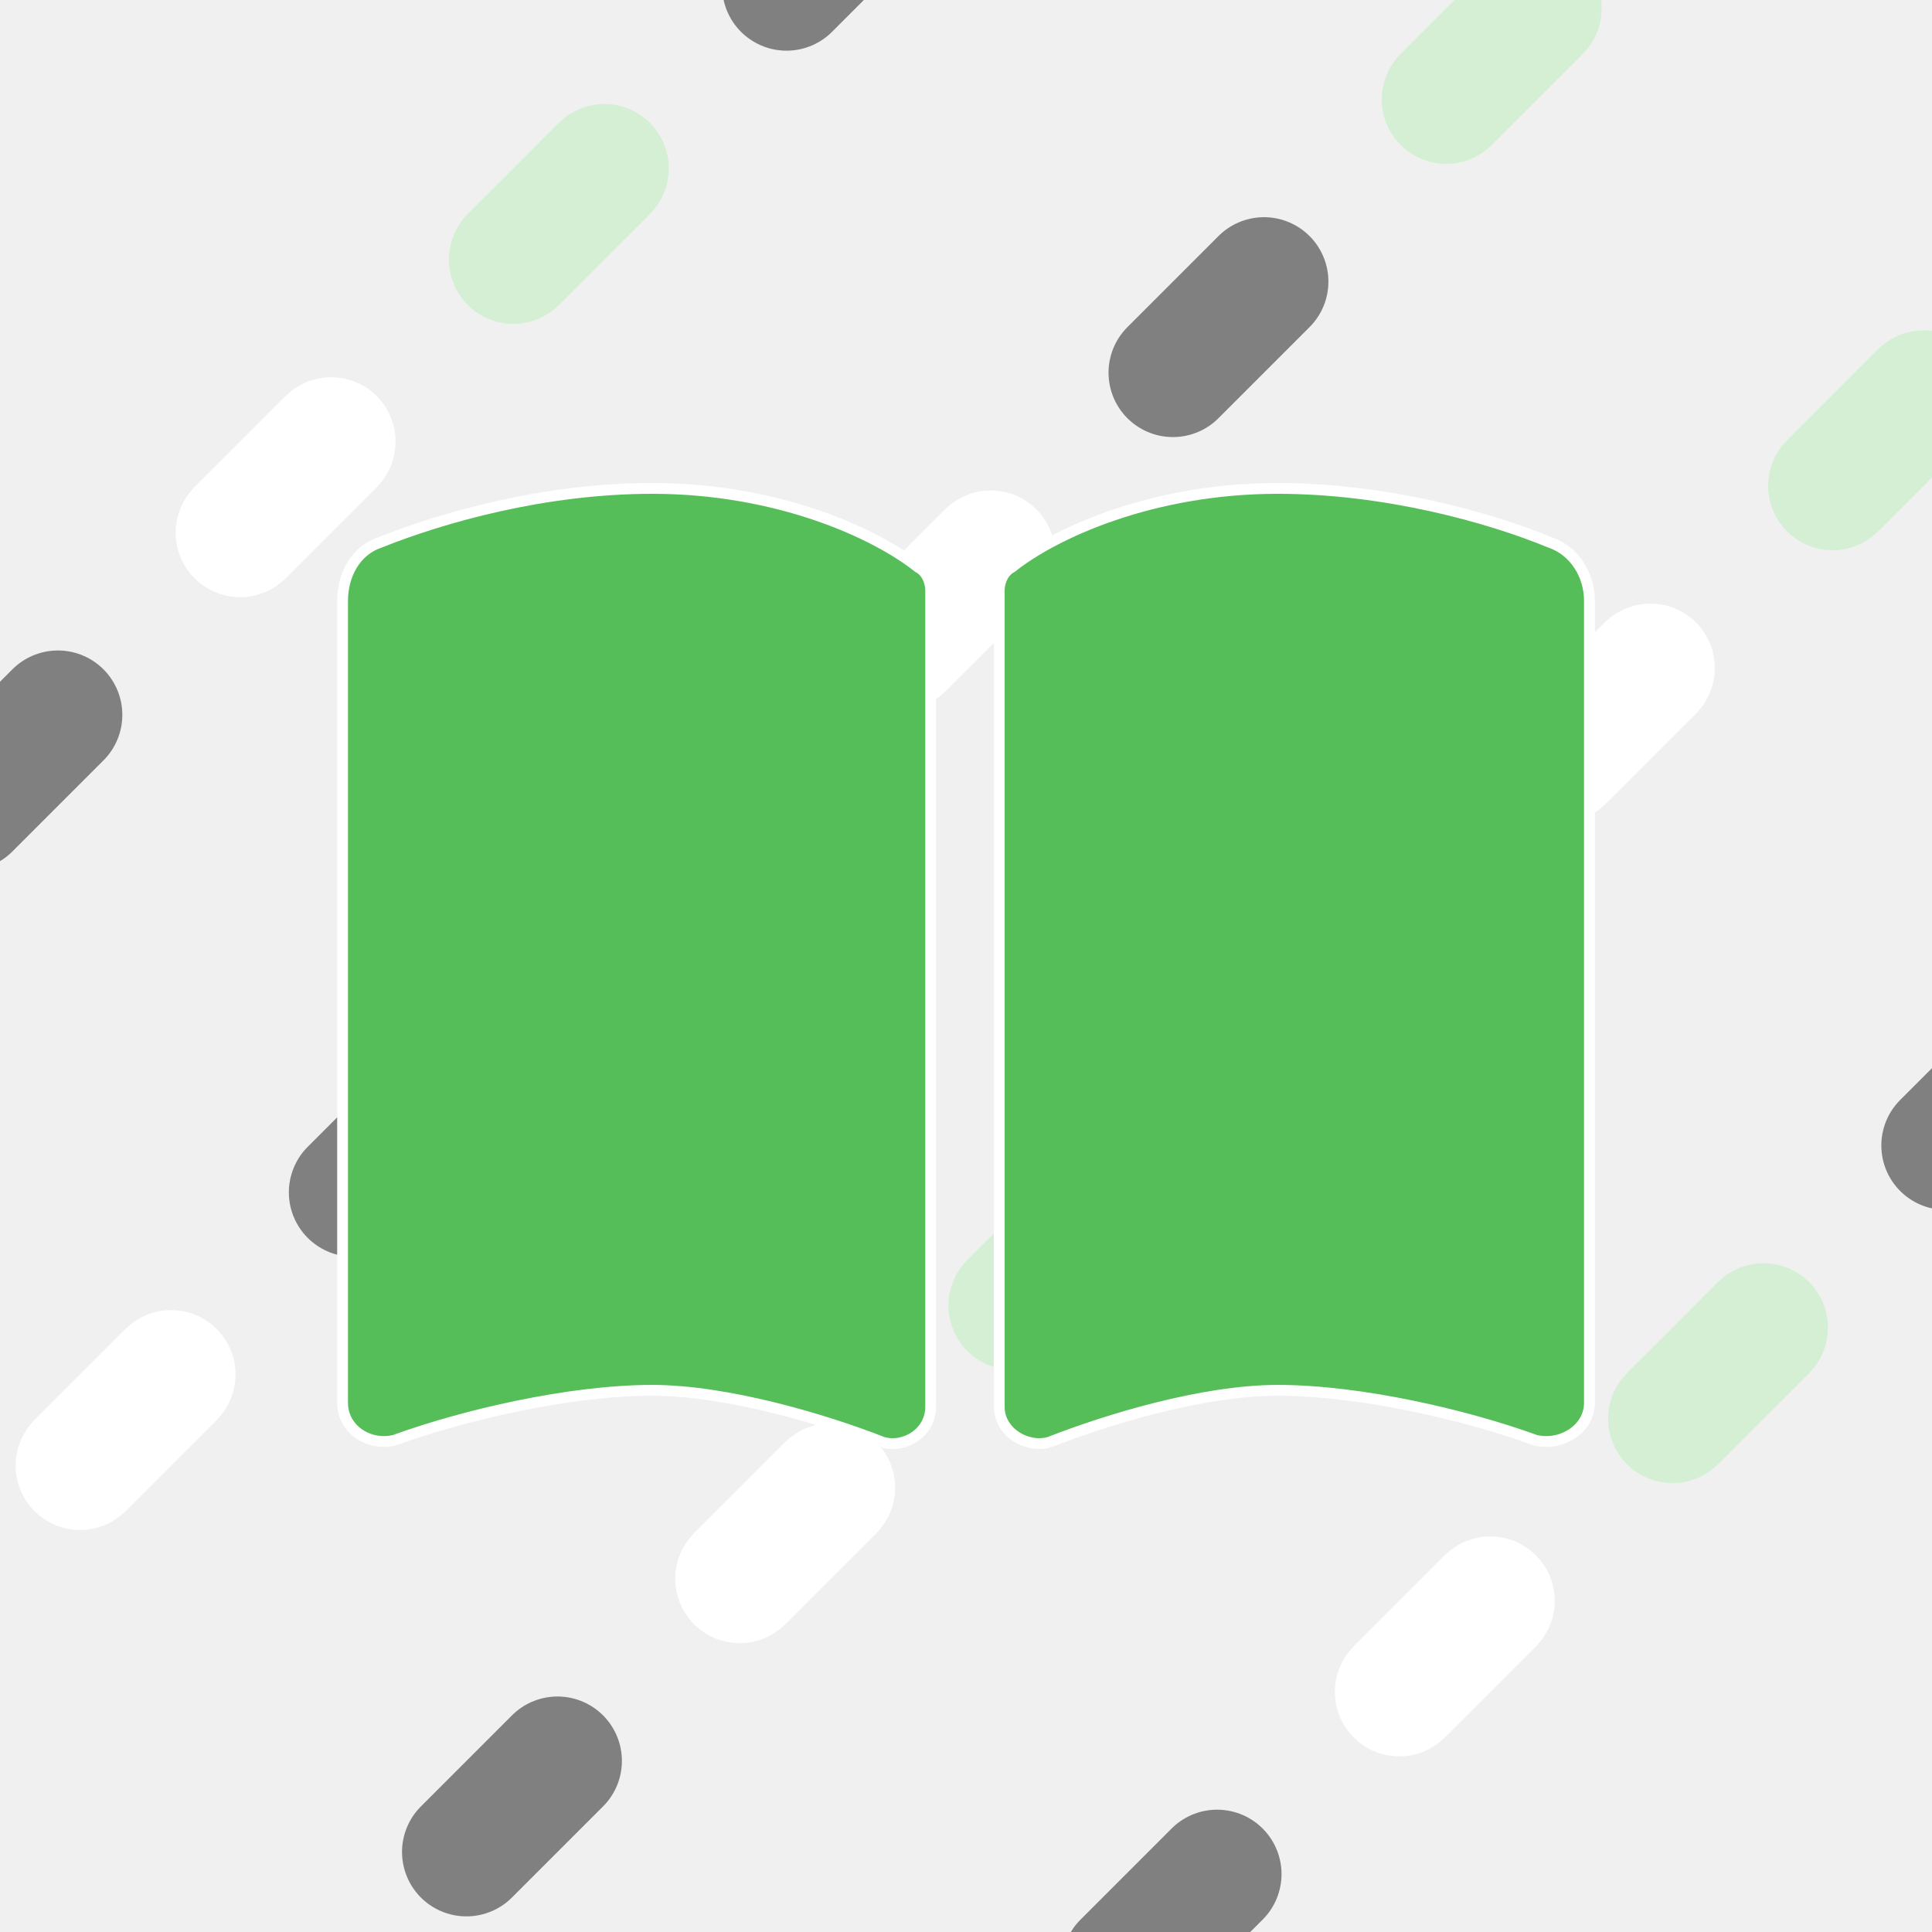
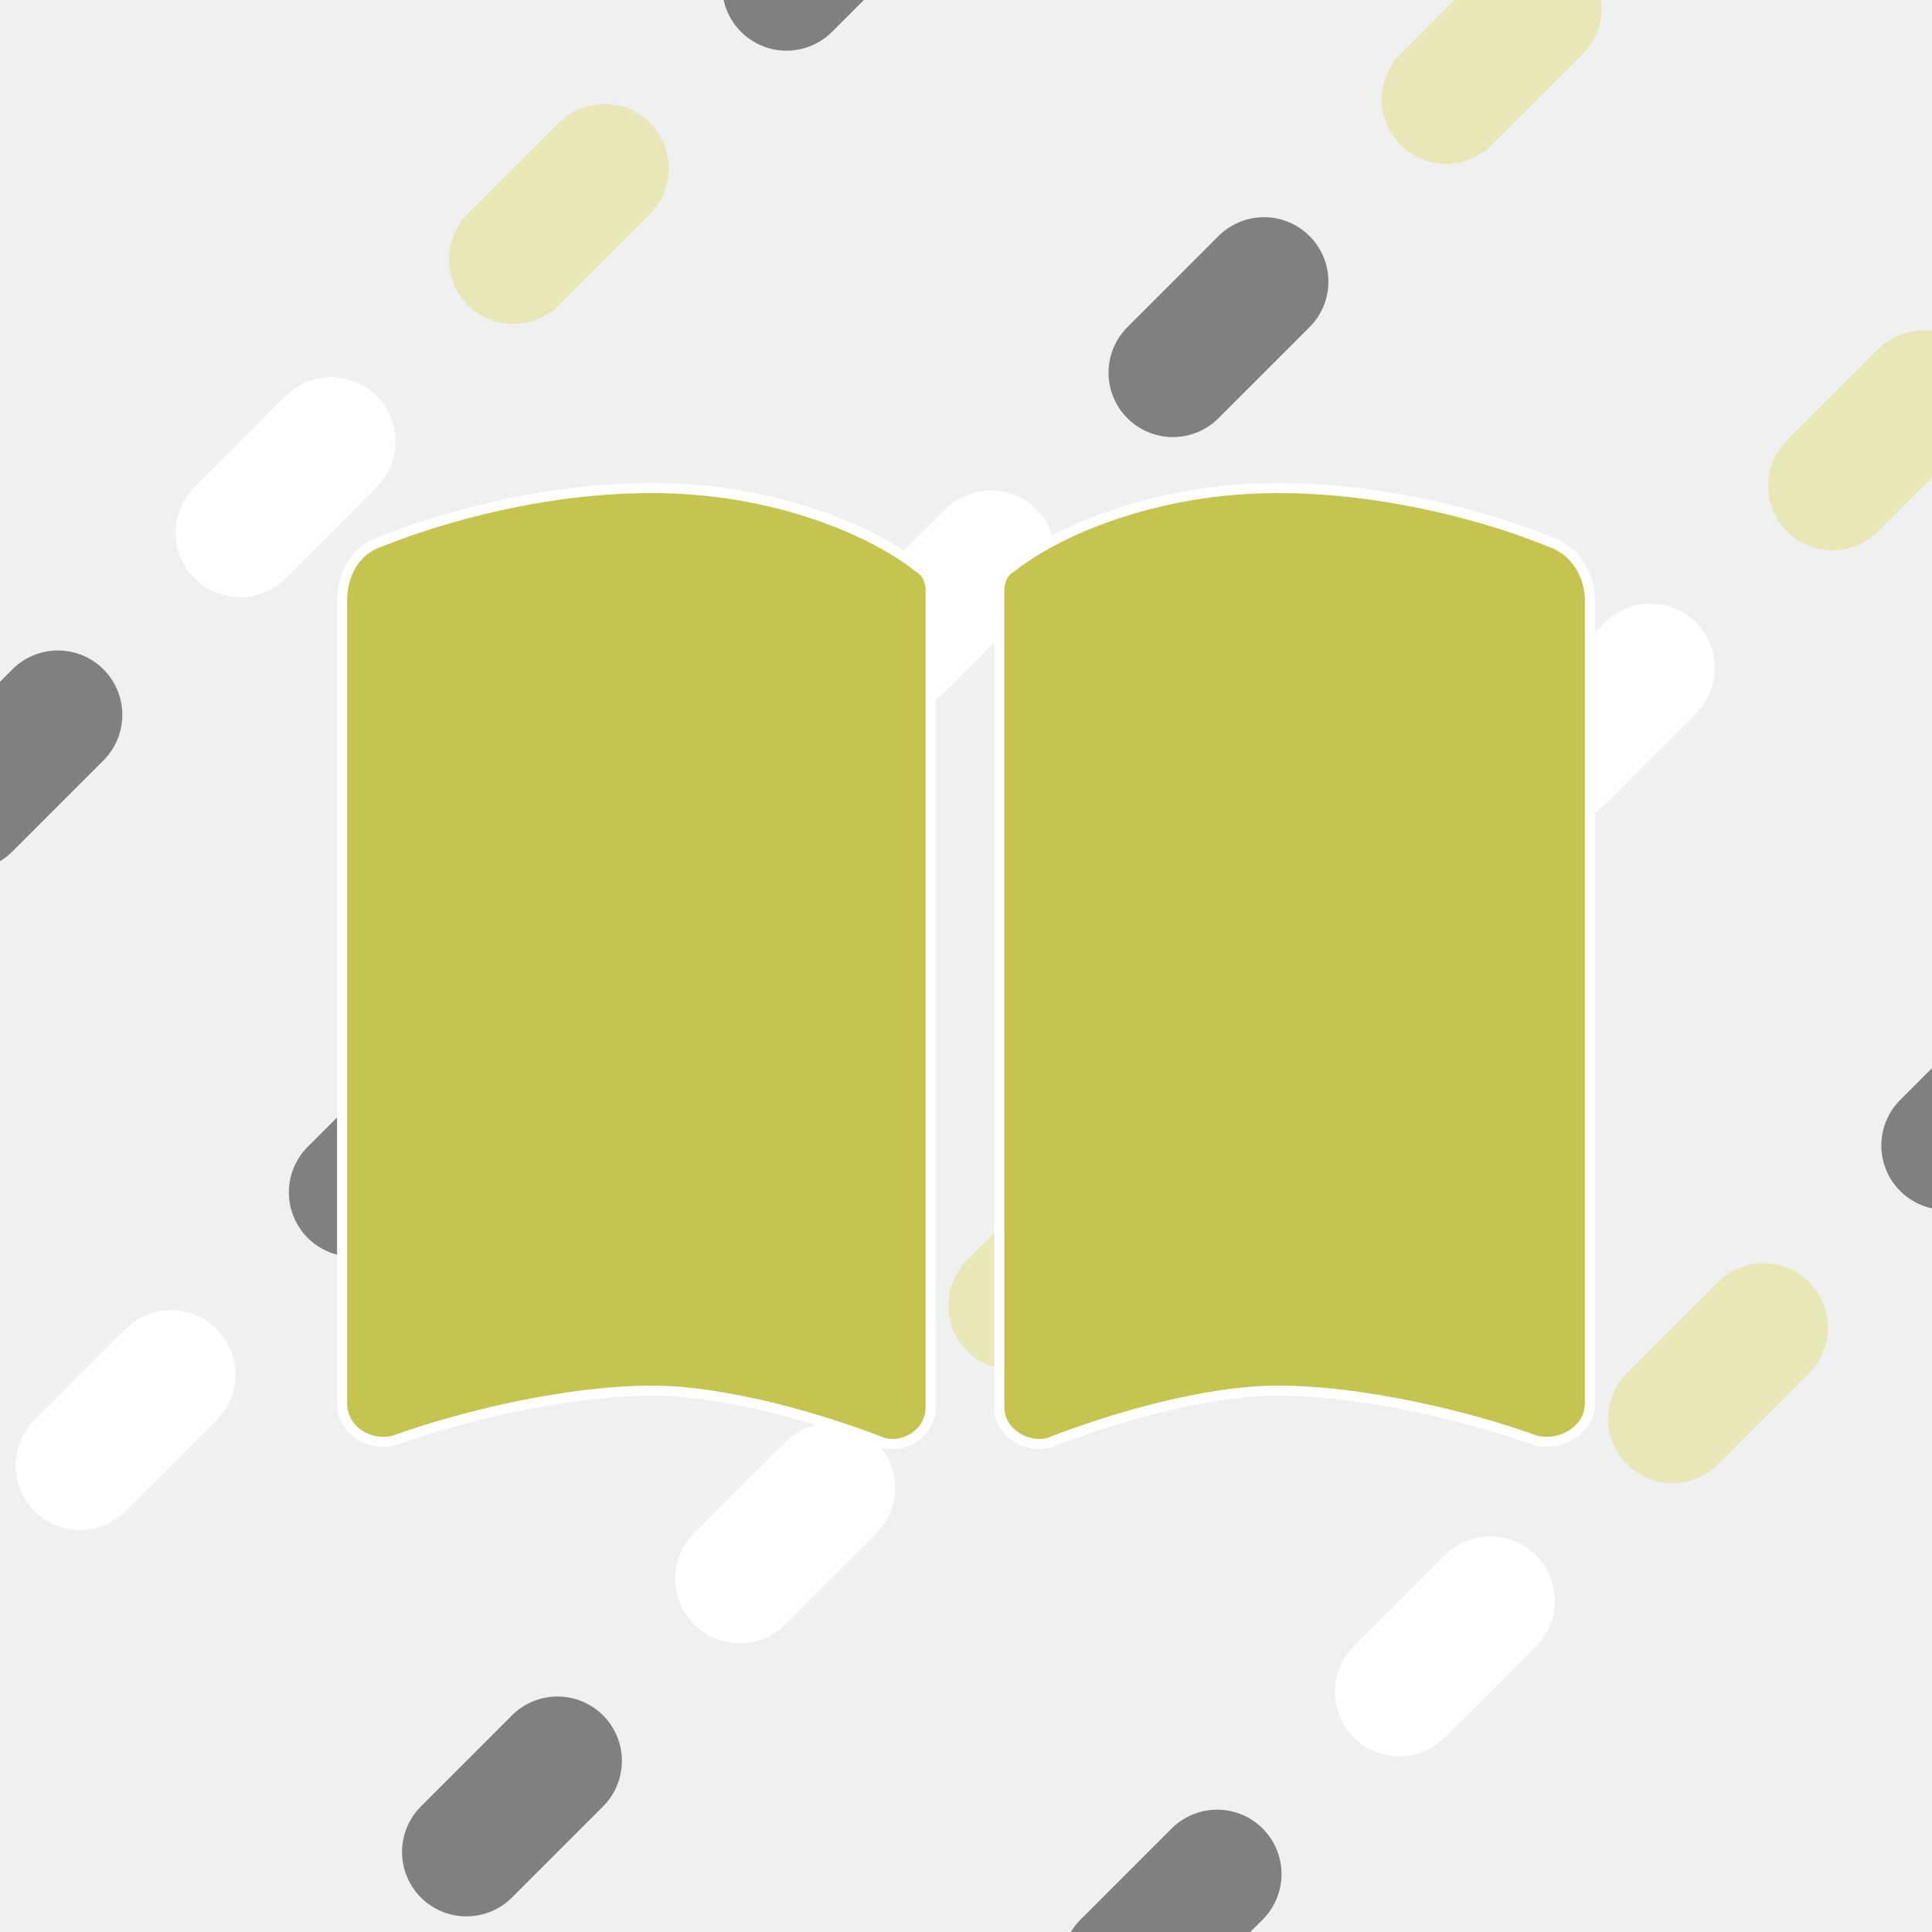
<svg xmlns="http://www.w3.org/2000/svg" width="3840" height="3840" version="1.1" viewBox="0 0 1016 1016" xml:space="preserve">
  <g fill="#55be59" stroke-linecap="round">
-     <g stroke="#d5efd5">
-       <path d="m-304.8 711.2 1016-1016" stroke-dasharray="67.733, 541.866" stroke-dashoffset="406.4" stroke-width="67.733" />
-       <path d="m-101.6 914.4 1016-1016" stroke-dasharray="67.733,541.867" stroke-width="67.733" />
-       <path d="m101.6 1117.6 1016-1016" stroke-dasharray="67.733, 541.867" stroke-width="67.733" />
-       <path d="m304.8 1320.8 1016-1016" stroke-dasharray="67.733, 541.866" stroke-dashoffset="406.4" stroke-width="67.733" />
+     <g stroke="#e7e7b8" stroke-width="67.733">
+       <path d="m-304.8 711.2 1016-1016" stroke-dasharray="67.733, 541.866" stroke-dashoffset="406.4" />
+       <path d="m-101.6 914.4 1016-1016" stroke-dasharray="67.733, 541.867" />
+       <path d="m101.6 1117.6 1016-1016" stroke-dasharray="67.733, 541.867" />
+       <path d="m304.8 1320.8 1016-1016" stroke-dasharray="67.733, 541.866" stroke-dashoffset="406.4" />
    </g>
    <g stroke="#808080">
      <path d="m-304.8 711.2 1016-1016" stroke-dasharray="67.733, 541.866" stroke-dashoffset="203.2" stroke-width="67.733" />
      <path d="m-101.6 914.4 1016-1016" stroke-dasharray="67.733,541.867" stroke-dashoffset="203.2" stroke-width="67.733" />
      <path d="m101.6 1117.6 1016-1016" stroke-dasharray="67.733, 541.866" stroke-dashoffset="406.4" stroke-width="67.733" />
      <path d="m304.8 1320.8 1016-1016" stroke-dasharray="67.733, 541.866" stroke-dashoffset="203.2" stroke-width="67.733" />
    </g>
  </g>
  <g fill="#55be59" stroke="#fff" stroke-linecap="round">
    <path d="m-304.8 711.2 1016-1016" stroke-dasharray="67.733, 541.866" stroke-width="67.733" />
    <path d="m-101.6 914.4 1016-1016" stroke-dasharray="67.733,541.867" stroke-dashoffset="406.4" stroke-width="67.733" />
    <path d="m101.6 1117.6 1016-1016" stroke-dasharray="67.733, 541.866" stroke-dashoffset="203.2" stroke-width="67.733" />
    <path d="m304.8 1320.8 1016-1016" stroke-dasharray="67.733, 541.866" stroke-width="67.733" />
  </g>
  <g>
-     <path d="m464.29 758.46c12.021 3.279 25.135-5.464 25.135-18.578v-429.49c0-4.371-2.186-9.836-6.557-12.021-21.857-17.485-73.22-41.528-139.88-41.528-56.828 0-110.38 15.3-143.16 28.414-13.114 4.371-19.671 17.485-19.671 30.6v421.84c0 14.207 14.207 22.95 27.321 19.671 36.064-13.114 91.799-26.228 135.51-26.228 39.342 0 90.706 15.3 121.31 27.321zm87.427 0c30.6-12.021 80.87-27.321 120.21-27.321 43.714 0 99.449 13.114 135.51 26.228 13.114 3.279 28.414-5.464 28.414-19.671v-421.84c0-13.114-7.65-26.228-20.764-30.6-31.692-13.114-86.334-28.414-143.16-28.414-66.663 0-118.03 24.042-139.88 41.528-4.371 2.186-6.557 7.65-6.557 12.021v429.49c0 13.114 14.207 21.857 26.228 18.578z" fill="#55be59" stroke="#fff" stroke-width="5.686" aria-label="" />
+     <path d="m464.25 758.65c12.031 3.281 25.155-5.468 25.155-18.593v-429.82c0-4.375-2.187-9.843-6.562-12.031-21.874-17.499-73.277-41.56-139.99-41.56-56.872 0-110.46 15.312-143.27 28.436-13.124 4.375-19.686 17.499-19.686 30.623v422.16c0 14.218 14.218 22.968 27.342 19.686 36.092-13.124 91.87-26.249 135.62-26.249 39.373 0 90.776 15.312 121.4 27.342zm87.495 0c30.623-12.031 80.933-27.342 120.31-27.342 43.748 0 99.526 13.124 135.62 26.249 13.124 3.281 28.436-5.468 28.436-19.686v-422.16c0-13.124-7.656-26.249-20.78-30.623-31.717-13.124-86.402-28.436-143.27-28.436-66.715 0-118.12 24.061-139.99 41.56-4.375 2.187-6.562 7.656-6.562 12.031v429.82c0 13.124 14.218 21.874 26.249 18.593z" fill="#c4c44f" stroke="#fff" stroke-linecap="round" stroke-linejoin="round" stroke-width="5.296" aria-label="" />
  </g>
</svg>
